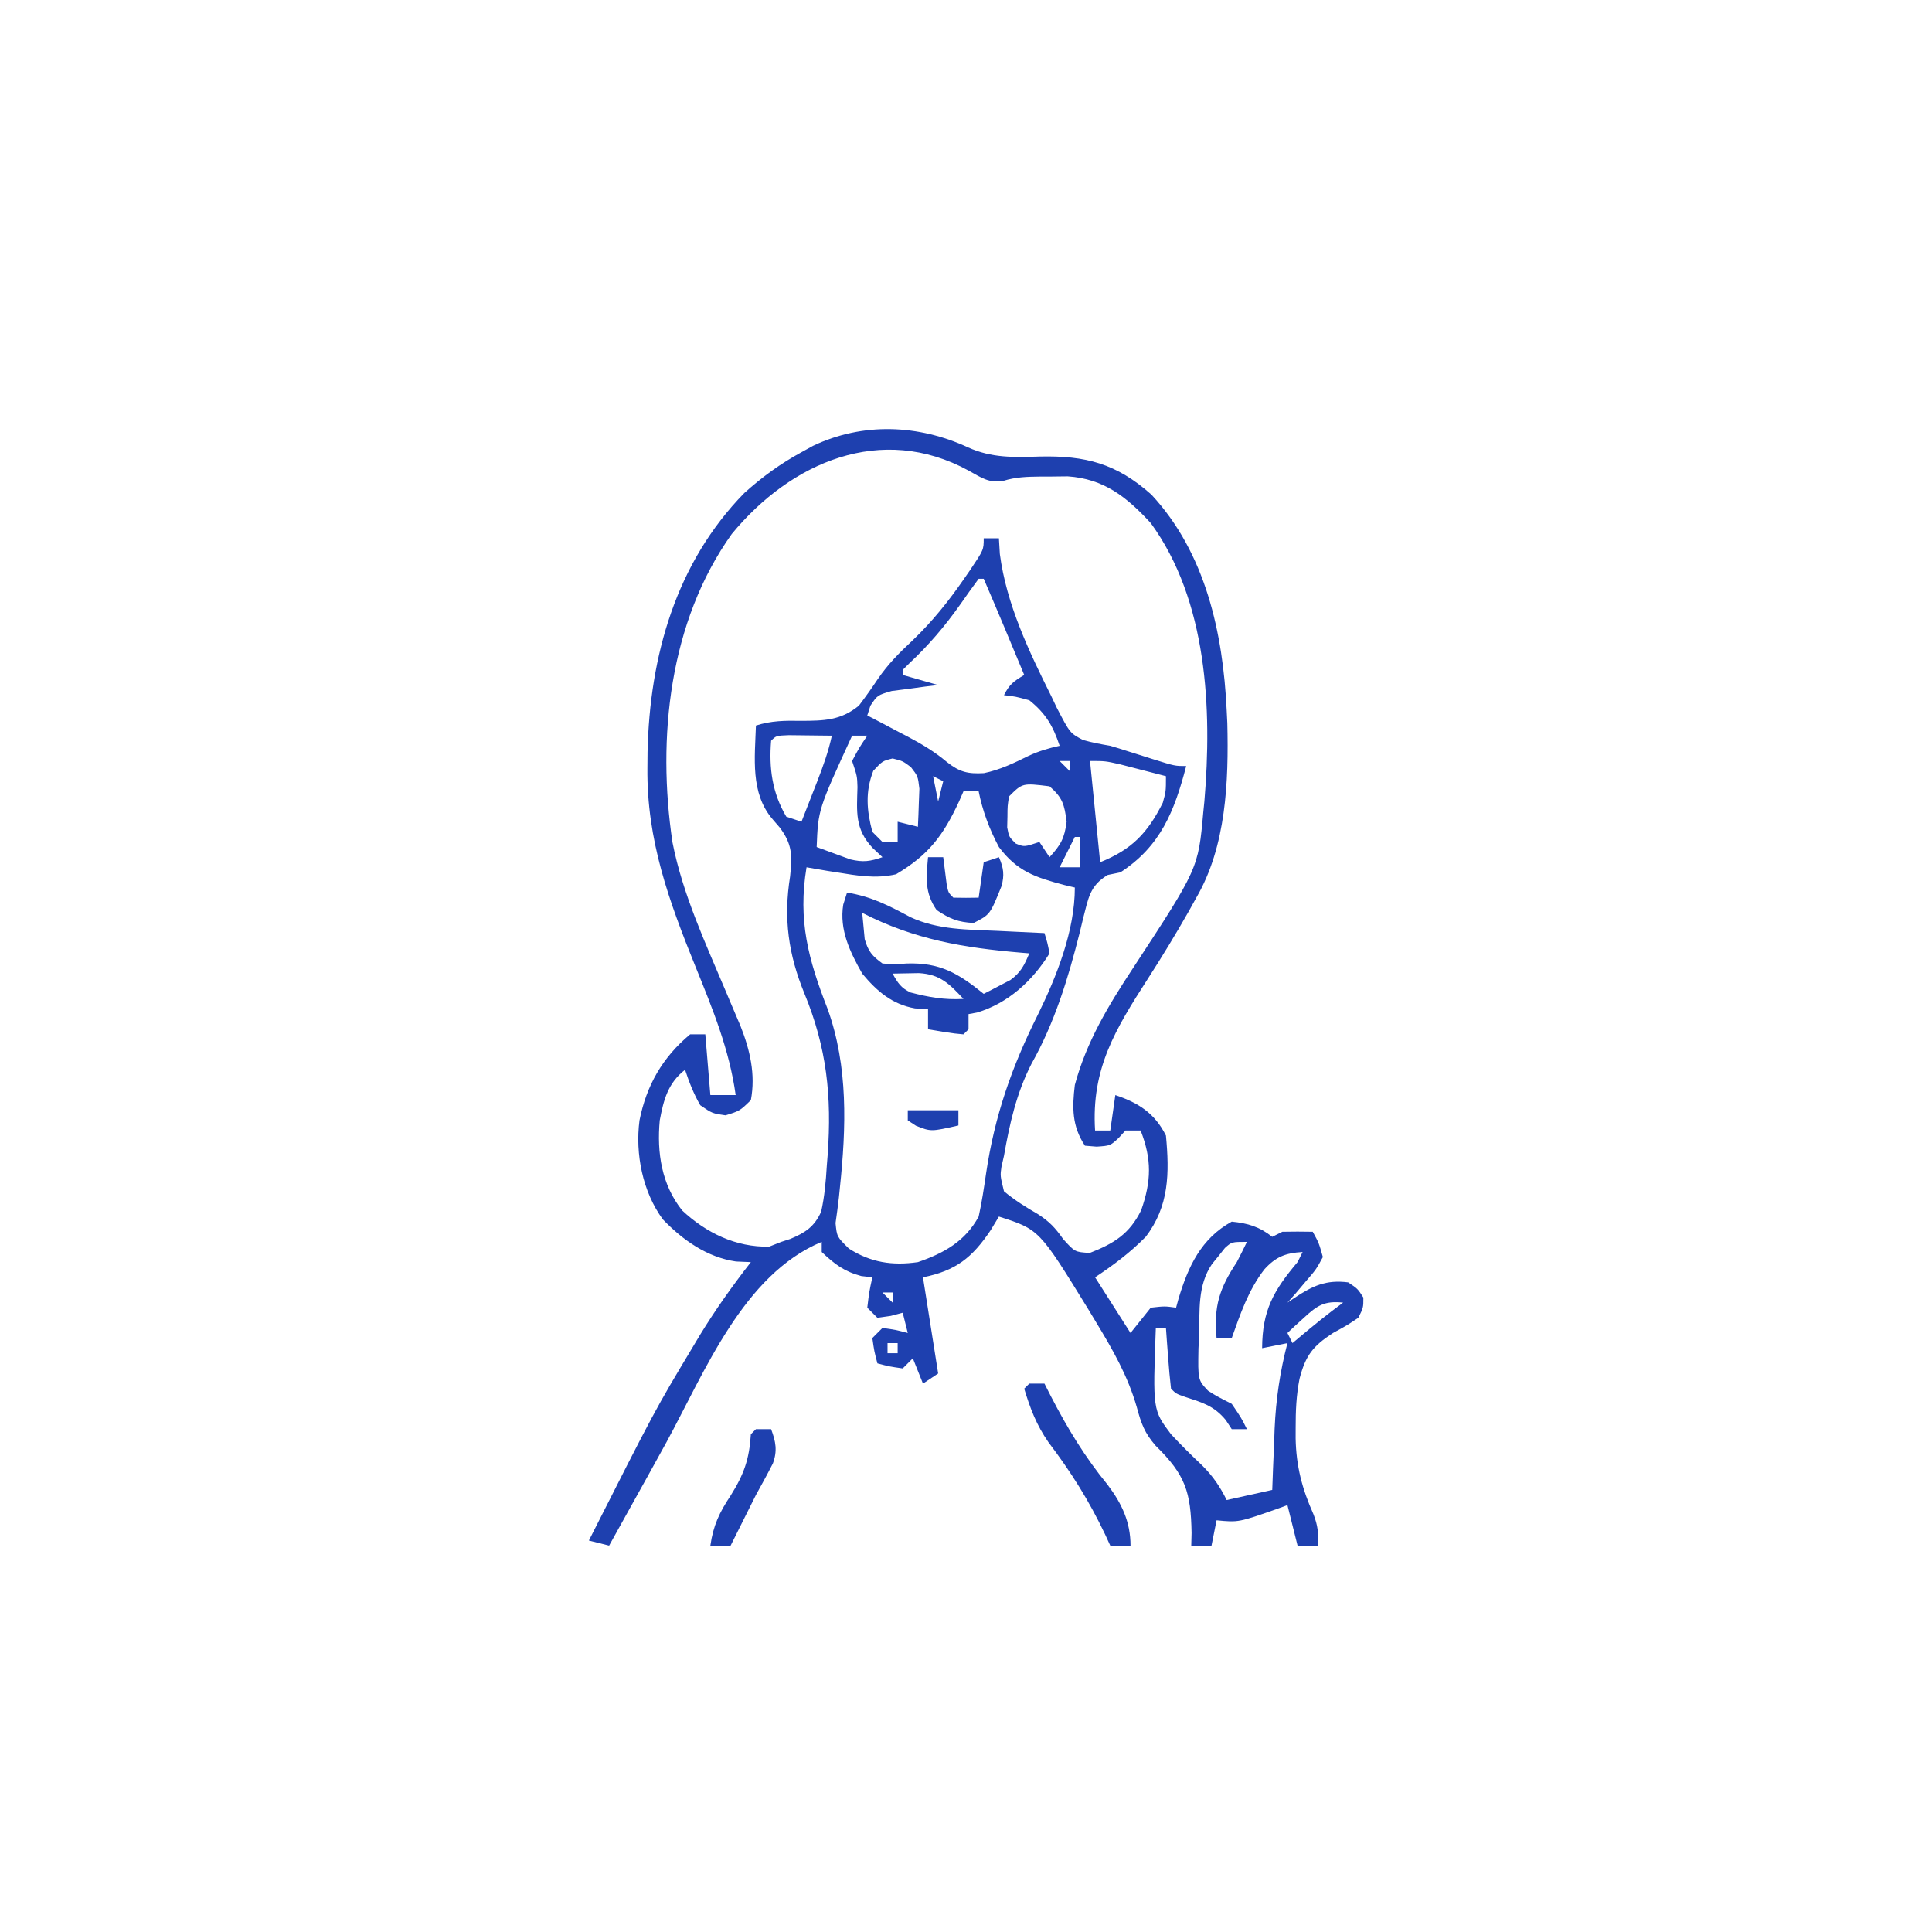
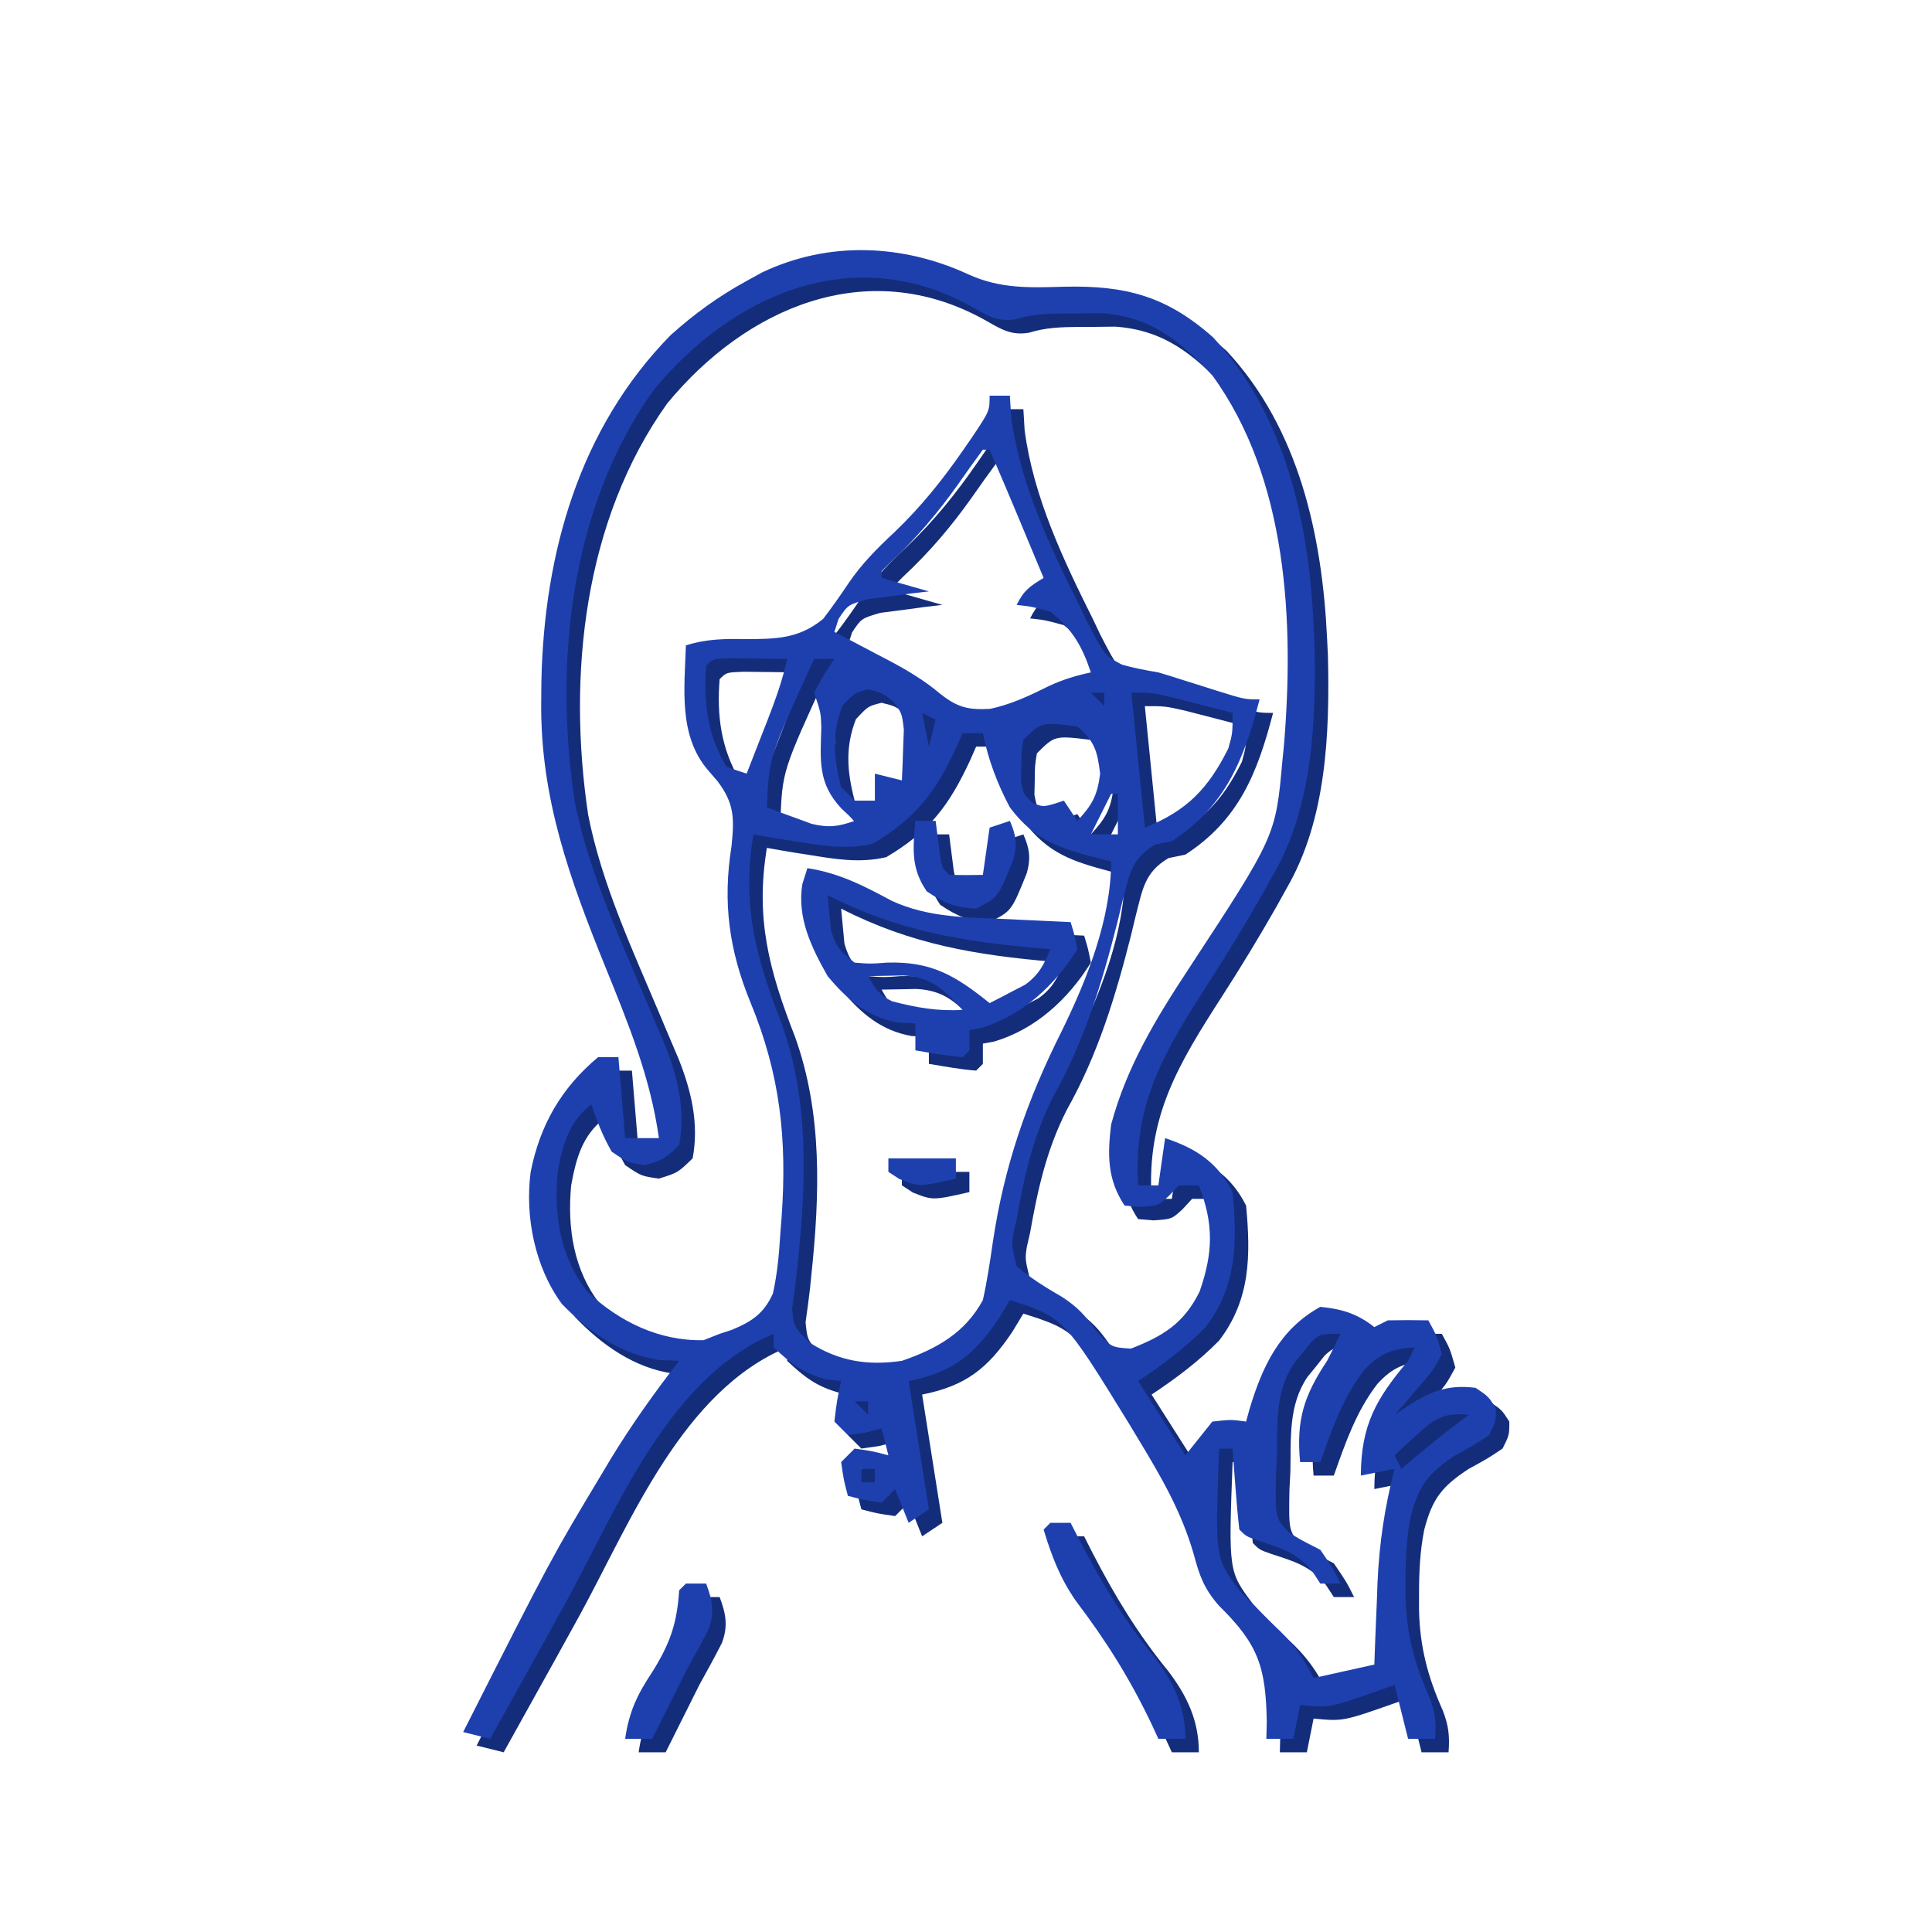
<svg xmlns="http://www.w3.org/2000/svg" version="1.1" width="229" height="229" viewBox="0 0 229 229">
-   <g transform="translate(45.8,45.8) scale(0.6)">
+   <g transform="translate(22.9,22.9) scale(0.8)">
+     <g transform="translate(2,2)">
+       <path d="M0 0 C4.696 2.131 9.086 1.964 14.131 1.813 C23.235 1.598 29.332 3.194 36.234 9.332 C46.952 20.862 50.39 36.67 51.109 51.957 C51.151 52.792 51.192 53.628 51.234 54.488 C51.512 66.022 51.017 78.808 45.109 88.957 C44.626 89.828 44.143 90.7 43.645 91.598 C41.066 96.136 38.366 100.577 35.539 104.965 C29.126 114.937 24.329 122.737 25.109 134.957 C26.099 134.957 27.089 134.957 28.109 134.957 C28.439 132.647 28.769 130.337 29.109 127.957 C33.691 129.484 36.905 131.549 39.109 135.957 C39.803 143.347 39.757 149.904 35.109 155.957 C32.047 159.075 28.739 161.537 25.109 163.957 C27.419 167.587 29.729 171.217 32.109 174.957 C33.429 173.307 34.749 171.657 36.109 169.957 C38.859 169.645 38.859 169.645 41.109 169.957 C41.189 169.667 41.189 169.667 41.59 168.199 C43.492 161.83 46.053 156.285 52.109 152.957 C55.306 153.277 57.582 153.962 60.109 155.957 C60.769 155.627 61.429 155.297 62.109 154.957 C64.109 154.917 66.11 154.914 68.109 154.957 C69.32 157.156 69.32 157.156 70.109 159.957 C68.773 162.414 68.773 162.414 66.734 164.77 C66.067 165.56 65.399 166.35 64.711 167.164 C64.182 167.756 63.654 168.347 63.109 168.957 C63.566 168.65 64.022 168.343 64.492 168.027 C68.081 165.652 70.716 164.394 75.109 164.957 C76.984 166.207 76.984 166.207 78.109 167.957 C78.109 169.957 78.109 169.957 77.109 171.957 C74.859 173.457 74.859 173.457 72.109 174.957 C68.127 177.55 66.693 179.397 65.5 183.995 C64.855 187.238 64.728 190.407 64.734 193.707 C64.734 194.054 64.734 194.054 64.73 195.812 C64.841 201.25 66.002 205.731 68.234 210.723 C69.124 212.993 69.286 214.546 69.109 216.957 C67.789 216.957 66.469 216.957 65.109 216.957 C64.449 214.317 63.789 211.677 63.109 208.957 C62.518 209.174 61.926 209.39 61.316 209.613 C53.468 212.379 53.468 212.379 49.109 211.957 C48.779 213.607 48.449 215.257 48.109 216.957 C46.789 216.957 45.469 216.957 44.109 216.957 C44.13 216.123 44.151 215.289 44.172 214.43 C44.025 206.404 42.98 202.994 37.074 197.223 C34.872 194.684 34.228 192.868 33.359 189.645 C31.579 183.414 28.582 178.237 25.234 172.707 C24.728 171.867 24.222 171.028 23.7 170.163 C14.066 154.503 14.066 154.503 6.109 151.957 C5.573 152.844 5.037 153.731 4.484 154.645 C0.835 160.086 -2.409 162.661 -8.891 163.957 C-7.901 170.227 -6.911 176.497 -5.891 182.957 C-6.881 183.617 -7.871 184.277 -8.891 184.957 C-9.221 184.132 -9.221 184.132 -10.891 179.957 C-11.551 180.617 -12.211 181.277 -12.891 181.957 C-15.516 181.582 -15.516 181.582 -17.891 180.957 C-18.516 178.582 -18.516 178.582 -18.891 175.957 C-18.231 175.297 -17.571 174.637 -16.891 173.957 C-14.266 174.332 -14.266 174.332 -11.891 174.957 C-12.221 173.637 -12.551 172.317 -12.891 170.957 C-13.674 171.163 -14.458 171.37 -15.266 171.582 C-16.132 171.706 -16.998 171.83 -17.891 171.957 C-18.221 171.627 -18.221 171.627 -19.891 169.957 C-19.516 166.832 -19.516 166.832 -18.891 163.957 C-19.613 163.875 -20.334 163.792 -21.078 163.707 C-24.48 162.8 -26.345 161.357 -28.891 158.957 C-28.891 158.297 -28.891 157.637 -28.891 156.957 C-44.395 163.386 -52.021 182.706 -59.581 196.563 C-61.871 200.748 -64.195 204.914 -66.516 209.082 C-67.362 210.605 -68.208 212.129 -69.055 213.652 C-69.361 214.203 -69.361 214.203 -70.891 216.957 C-72.211 216.627 -73.531 216.297 -74.891 215.957 C-61.793 190.1 -61.793 190.1 -54.391 177.77 C-53.924 176.989 -53.457 176.208 -52.976 175.403 C-49.898 170.358 -46.516 165.622 -42.891 160.957 C-43.86 160.916 -44.829 160.875 -45.828 160.832 C-51.519 160.011 -56.351 156.603 -60.281 152.508 C-64.271 147.074 -65.76 139.578 -64.891 132.957 C-63.511 126.033 -60.356 120.515 -54.891 115.957 C-53.901 115.957 -52.911 115.957 -51.891 115.957 C-51.726 117.937 -51.726 117.937 -50.891 127.957 C-49.241 127.957 -47.591 127.957 -45.891 127.957 C-47.141 118.952 -50.441 110.943 -53.828 102.582 C-59.084 89.591 -63.479 77.572 -63.328 63.332 C-63.319 62.294 -63.31 61.255 -63.301 60.186 C-62.882 41.269 -57.702 22.812 -44.172 9.004 C-40.637 5.832 -37.06 3.23 -32.891 0.957 C-32.144 0.545 -31.398 0.132 -30.629 -0.293 C-20.77 -4.986 -9.781 -4.523 0 0 Z M-46.668 17.117 C-59.034 34.455 -61.455 57.405 -58.375 78.039 C-56.353 88.361 -51.752 98.164 -47.688 107.819 C-47.447 108.392 -47.206 108.965 -46.958 109.556 C-46.292 111.132 -45.622 112.705 -44.95 114.278 C-43.069 119.033 -41.93 123.851 -42.891 128.957 C-45.078 131.082 -45.078 131.082 -47.891 131.957 C-50.516 131.582 -50.516 131.582 -52.891 129.957 C-54.183 127.713 -55.083 125.413 -55.891 122.957 C-59.269 125.567 -60.137 128.919 -60.891 132.957 C-61.478 139.303 -60.536 145.652 -56.449 150.758 C-51.723 155.177 -45.819 158.051 -39.266 157.895 C-38.482 157.585 -37.698 157.276 -36.891 156.957 C-36.302 156.765 -35.712 156.573 -35.105 156.375 C-32.131 155.135 -30.348 153.971 -29 150.984 C-28.333 147.978 -28.073 145.022 -27.891 141.957 C-27.832 141.217 -27.774 140.477 -27.714 139.715 C-26.89 128.187 -27.888 118.617 -32.312 107.881 C-35.483 100.165 -36.466 93.055 -35.141 84.77 C-34.713 80.651 -34.674 78.422 -37.203 75.082 C-37.667 74.543 -38.131 74.004 -38.609 73.449 C-43.029 68.302 -42.094 61.299 -41.891 54.957 C-38.85 53.986 -36.139 53.967 -32.968 54.024 C-28.479 54.013 -25.096 53.954 -21.547 51.02 C-20.243 49.309 -18.999 47.553 -17.809 45.762 C-15.782 42.798 -13.573 40.592 -10.953 38.145 C-7.05 34.407 -3.836 30.402 -0.766 25.957 C-0.375 25.393 0.015 24.828 0.418 24.247 C3.109 20.233 3.109 20.233 3.109 17.957 C4.099 17.957 5.089 17.957 6.109 17.957 C6.171 18.988 6.233 20.02 6.297 21.082 C7.601 31.011 12.054 40.332 16.484 49.207 C16.835 49.946 17.186 50.685 17.547 51.447 C20.149 56.45 20.149 56.45 22.719 57.806 C24.51 58.319 26.273 58.648 28.109 58.957 C29.267 59.295 30.42 59.652 31.566 60.027 C32.121 60.201 32.676 60.375 33.248 60.555 C34.384 60.913 35.519 61.272 36.654 61.633 C40.891 62.957 40.891 62.957 43.109 62.957 C40.795 71.829 38.079 78.781 30.109 83.957 C29.284 84.127 28.459 84.297 27.609 84.473 C23.997 86.617 23.774 89.165 22.732 93.109 C22.619 93.579 22.619 93.579 22.047 95.957 C19.76 104.991 17.137 113.604 12.547 121.77 C9.559 127.617 8.244 133.535 7.109 139.957 C6.946 140.674 6.782 141.39 6.613 142.129 C6.359 143.895 6.359 143.895 7.109 146.957 C9.224 148.726 11.41 150.085 13.797 151.465 C16.084 152.941 17.253 154.191 18.797 156.395 C21.109 158.957 21.109 158.957 24.047 159.145 C28.818 157.294 31.92 155.385 34.223 150.684 C36.24 144.907 36.323 140.659 34.109 134.957 C33.119 134.957 32.129 134.957 31.109 134.957 C30.656 135.452 30.202 135.947 29.734 136.457 C28.109 137.957 28.109 137.957 25.422 138.145 C24.659 138.083 23.896 138.021 23.109 137.957 C20.526 134.082 20.57 130.428 21.109 125.957 C23.407 117.411 27.73 110.269 32.547 102.957 C45.492 83.201 45.492 83.201 46.484 72.082 C46.555 71.376 46.626 70.669 46.7 69.942 C48.247 51.677 47.291 30.309 36.109 14.957 C31.363 9.809 26.875 6.212 19.699 5.727 C18.482 5.731 17.264 5.745 16.047 5.77 C15.435 5.77 14.824 5.771 14.193 5.771 C11.665 5.796 9.413 5.863 6.988 6.617 C4.15 7.13 2.589 5.95 0.109 4.582 C-17.086 -4.802 -34.949 2.874 -46.668 17.117 Z M2.109 25.957 C0.87 27.628 -0.328 29.312 -1.516 31.02 C-4.561 35.325 -7.771 39.105 -11.641 42.715 C-12.053 43.125 -12.466 43.535 -12.891 43.957 C-12.891 44.287 -12.891 44.617 -12.891 44.957 C-10.581 45.617 -8.271 46.277 -5.891 46.957 C-6.312 47.006 -6.312 47.006 -8.445 47.254 C-9.541 47.403 -10.637 47.553 -11.766 47.707 C-12.856 47.846 -13.947 47.985 -15.07 48.129 C-17.891 48.957 -17.891 48.957 -19.273 51.035 C-19.477 51.669 -19.681 52.304 -19.891 52.957 C-19.01 53.416 -18.13 53.875 -17.223 54.348 C-16.049 54.967 -14.876 55.587 -13.703 56.207 C-13.125 56.507 -12.547 56.808 -11.951 57.117 C-9.143 58.609 -6.602 60.105 -4.168 62.16 C-1.651 64.146 -0.053 64.534 3.145 64.359 C6.318 63.709 9.105 62.362 11.996 60.93 C14.029 59.994 15.927 59.425 18.109 58.957 C16.801 55.031 15.361 52.558 12.109 49.957 C9.359 49.207 9.359 49.207 7.109 48.957 C8.206 46.764 9.066 46.201 11.109 44.957 C8.473 38.611 5.834 32.266 3.109 25.957 C2.779 25.957 2.449 25.957 2.109 25.957 Z M-38.891 57.957 C-39.33 63.334 -38.689 68.235 -35.891 72.957 C-34.901 73.287 -33.911 73.617 -32.891 73.957 C-32.075 71.875 -31.263 69.791 -30.453 67.707 C-30.223 67.121 -29.993 66.534 -29.756 65.93 C-28.608 62.968 -27.56 60.065 -26.891 56.957 C-28.703 56.93 -30.516 56.911 -32.328 56.895 C-32.833 56.889 -32.833 56.889 -35.387 56.859 C-37.891 56.957 -37.891 56.957 -38.891 57.957 Z M-22.891 56.957 C-29.594 71.554 -29.594 71.554 -29.891 78.957 C-28.479 79.491 -27.061 80.009 -25.641 80.52 C-24.852 80.81 -24.063 81.1 -23.25 81.398 C-20.7 82.002 -19.337 81.804 -16.891 80.957 C-17.21 80.658 -17.21 80.658 -18.828 79.145 C-22.386 75.371 -21.958 71.98 -21.828 67.113 C-21.891 64.957 -21.891 64.957 -22.891 61.957 C-21.453 59.27 -21.453 59.27 -19.891 56.957 C-20.881 56.957 -21.871 56.957 -22.891 56.957 Z M-18.703 63.895 C-20.315 68.051 -20.012 71.665 -18.891 75.957 C-18.231 76.617 -17.571 77.277 -16.891 77.957 C-15.901 77.957 -14.911 77.957 -13.891 77.957 C-13.891 76.637 -13.891 75.317 -13.891 73.957 C-12.571 74.287 -11.251 74.617 -9.891 74.957 C-9.809 73.354 -9.751 71.749 -9.703 70.145 C-9.668 69.251 -9.634 68.358 -9.598 67.438 C-9.891 64.957 -9.891 64.957 -11.277 63.164 C-12.891 61.957 -12.891 61.957 -14.891 61.457 C-16.891 61.957 -16.891 61.957 -18.703 63.895 Z M18.109 61.957 C18.769 62.617 19.429 63.277 20.109 63.957 C20.109 63.297 20.109 62.637 20.109 61.957 C19.449 61.957 18.789 61.957 18.109 61.957 Z M24.109 61.957 C24.769 68.557 25.429 75.157 26.109 81.957 C32.351 79.46 35.494 76.187 38.484 70.207 C39.109 67.957 39.109 67.957 39.109 64.957 C37.173 64.453 35.235 63.954 33.297 63.457 C32.218 63.179 31.139 62.9 30.027 62.613 C27.109 61.957 27.109 61.957 24.109 61.957 Z M-6.891 64.957 C-6.561 66.607 -6.231 68.257 -5.891 69.957 C-5.561 68.637 -5.231 67.317 -4.891 65.957 C-5.551 65.627 -6.211 65.297 -6.891 64.957 Z M8.109 68.957 C7.809 70.832 7.809 70.832 7.797 72.957 C7.78 73.658 7.763 74.36 7.746 75.082 C8.109 76.957 8.109 76.957 9.441 78.27 C11.109 78.957 11.109 78.957 14.109 77.957 C14.439 78.452 14.439 78.452 16.109 80.957 C18.313 78.569 19.076 77.225 19.484 73.957 C19.062 70.582 18.682 69.187 16.109 66.957 C10.764 66.302 10.764 66.302 8.109 68.957 Z M-0.891 67.957 C-1.182 68.621 -1.473 69.285 -1.773 69.969 C-4.935 76.78 -7.818 80.535 -14.203 84.332 C-18.22 85.266 -21.857 84.608 -25.891 83.957 C-26.522 83.859 -27.154 83.761 -27.805 83.66 C-29.169 83.44 -30.53 83.201 -31.891 82.957 C-33.63 93.447 -31.546 101.154 -27.73 110.93 C-23.634 122.309 -24.052 134.354 -25.305 146.277 C-25.37 146.917 -25.434 147.558 -25.501 148.217 C-25.689 149.896 -25.923 151.57 -26.16 153.242 C-25.891 155.957 -25.891 155.957 -23.52 158.281 C-19.219 161.023 -14.968 161.696 -9.891 160.957 C-4.748 159.188 -0.53 156.829 2.109 151.957 C2.737 149.131 3.158 146.306 3.574 143.441 C5.256 132.075 8.664 122.322 13.811 112.062 C17.514 104.519 21.109 95.509 21.109 86.957 C20.446 86.798 19.782 86.64 19.098 86.477 C13.325 84.951 9.73 83.784 6.109 78.957 C4.246 75.457 2.888 71.853 2.109 67.957 C1.119 67.957 0.129 67.957 -0.891 67.957 Z M21.109 76.957 C20.119 78.937 19.129 80.917 18.109 82.957 C19.429 82.957 20.749 82.957 22.109 82.957 C22.109 80.977 22.109 78.997 22.109 76.957 C21.779 76.957 21.449 76.957 21.109 76.957 Z M50.758 158.164 C50.338 158.694 49.917 159.224 49.484 159.77 C49.272 160.031 49.272 160.031 48.195 161.352 C45.336 165.578 45.778 170.496 45.672 175.395 C45.626 176.254 45.58 177.113 45.533 177.998 C45.422 184.222 45.422 184.222 47.41 186.349 C49.02 187.383 49.02 187.383 52.109 188.957 C53.984 191.707 53.984 191.707 55.109 193.957 C54.119 193.957 53.129 193.957 52.109 193.957 C51.718 193.359 51.326 192.761 50.922 192.145 C48.575 189.312 46.283 188.695 42.852 187.57 C41.109 186.957 41.109 186.957 40.109 185.957 C39.875 183.941 39.696 181.919 39.547 179.895 C39.463 178.79 39.379 177.685 39.293 176.547 C39.263 176.12 39.263 176.12 39.109 173.957 C38.449 173.957 37.789 173.957 37.109 173.957 C36.502 190.164 36.502 190.164 40.109 194.957 C42.085 197.081 44.126 199.098 46.234 201.09 C48.4 203.247 49.752 205.242 51.109 207.957 C54.079 207.297 57.049 206.637 60.109 205.957 C60.158 204.618 60.207 203.278 60.258 201.898 C60.333 200.105 60.408 198.312 60.484 196.52 C60.515 195.641 60.546 194.763 60.578 193.857 C60.836 188.031 61.641 182.602 63.109 176.957 C61.459 177.287 59.809 177.617 58.109 177.957 C58.144 170.474 60.363 166.58 65.109 160.957 C65.439 160.297 65.769 159.637 66.109 158.957 C62.706 159.152 60.798 159.913 58.547 162.395 C55.421 166.441 53.8 171.177 52.109 175.957 C51.119 175.957 50.129 175.957 49.109 175.957 C48.525 169.702 49.676 166.133 53.109 160.957 C53.79 159.631 54.464 158.301 55.109 156.957 C52.109 156.957 52.109 156.957 50.758 158.164 Z M-16.891 166.957 C-16.231 167.617 -15.571 168.277 -14.891 168.957 C-14.891 168.297 -14.891 167.637 -14.891 166.957 C-15.551 166.957 -16.211 166.957 -16.891 166.957 Z M66.359 171.957 C65.746 172.514 65.132 173.071 64.5 173.645 C64.041 174.078 63.582 174.511 63.109 174.957 C63.439 175.617 63.769 176.277 64.109 176.957 C64.496 176.631 64.883 176.305 65.281 175.969 C68.167 173.547 71.066 171.181 74.109 168.957 C70.438 168.567 69.03 169.492 66.359 171.957 Z M-15.891 176.957 C-15.891 177.617 -15.891 178.277 -15.891 178.957 C-15.231 178.957 -14.571 178.957 -13.891 178.957 C-13.891 178.297 -13.891 177.637 -13.891 176.957 C-14.551 176.957 -15.211 176.957 -15.891 176.957 Z " fill="#142d7a" transform="translate(114.8906,12.04297)" />
+       <path d="M0 0 C0.99 0 1.98 0 3 0 C3.228 1.79 3.456 3.581 3.684 5.371 C4 7 4 7 5 8 C6.666 8.041 8.334 8.043 10 8 C10.33 5.69 10.66 3.38 11 1 C11.99 0.67 12.98 0.34 14 0 C14.922 2.095 15.129 3.543 14.504 5.754 C12.247 11.356 12.247 11.356 9 13 C5.911 12.842 4.252 12.17 1.688 10.438 C-0.697 6.993 -0.355 4.066 0 0 Z " fill="#142d7a" transform="translate(107,93)" />
+       <path d="M0 0 C4.742 0.745 8.31 2.592 12.5 4.844 C18.008 7.391 23.843 7.291 29.812 7.562 C30.254 7.584 30.254 7.584 32.49 7.693 C34.66 7.799 36.83 7.901 39 8 C39.579 9.873 39.579 9.873 40 12 C36.661 17.403 31.82 21.864 25.688 23.688 C25.131 23.791 24.574 23.894 24 24 C24 24.99 24 25.98 24 27 C23.67 27.33 23.34 27.66 23 28 C20.639 27.824 18.339 27.383 16 27 C16 25.68 16 24.36 16 23 C15.577 22.979 15.577 22.979 13.438 22.875 C8.898 22.07 5.898 19.479 3 16 C0.589 11.75 -1.551 7.347 -0.75 2.375 C-0.502 1.591 -0.255 0.807 0 0 Z M3 4 C3.103 5.093 3.206 6.186 3.312 7.312 C3.371 7.927 3.429 8.542 3.488 9.176 C4.165 11.587 4.972 12.535 7 14 C9.27 14.188 9.27 14.188 11.812 14 C18.356 13.8 21.916 15.894 27 20 C28.132 19.431 29.256 18.844 30.375 18.25 C31.001 17.925 31.628 17.6 32.273 17.266 C34.334 15.755 35.03 14.333 36 12 C35.512 11.96 35.025 11.921 34.522 11.88 C23.017 10.899 13.378 9.307 3 4 Z M9 16 C10.011 17.817 10.643 18.832 12.551 19.73 C16.121 20.657 19.275 21.226 23 21 C20.24 18.05 18.404 16.129 14.176 15.902 C13.561 15.914 12.946 15.926 12.312 15.938 C11.219 15.958 10.126 15.979 9 16 Z " fill="#142d7a" transform="translate(91,100)" />
+       <path d="M0 0 C3.3 0 6.6 0 10 0 C10 0.99 10 1.98 10 3 C4.585 4.231 4.585 4.231 1.625 3.062 C1.089 2.712 0.552 2.361 0 2 C0 1.34 0 0.68 0 0 Z " fill="#142d7a" transform="translate(103,143)" />
+       <path d="M0 0 C0.99 0 1.98 0 3 0 C3.212 0.417 3.212 0.417 4.285 2.527 C7.559 8.848 10.963 14.468 15.488 20 C18.271 23.681 20 27.319 20 32 C18.68 32 17.36 32 16 32 C15.83 31.631 15.83 31.631 14.969 29.762 C11.777 23.082 8.254 17.466 3.77 11.559 C1.417 8.157 0.19 4.943 -1 1 C-0.67 0.67 -0.34 0.34 0 0 Z " fill="#142d7a" transform="translate(127,197)" />
+       <path d="M0 0 C0.99 0 1.98 0 3 0 C3.921 2.457 4.273 4.259 3.352 6.762 C2.282 8.87 1.146 10.932 0 13 C-0.924 14.83 -1.841 16.663 -2.75 18.5 C-3.5 20 -4.25 21.5 -5 23 C-6.32 23 -7.64 23 -9 23 C-8.434 19.021 -7.215 16.457 -5 13.125 C-2.351 8.896 -1.315 5.936 -1 1 C-0.67 0.67 -0.34 0.34 0 0 Z " fill="#142d7a" transform="translate(73,206)" />
+     </g>
    <path d="M0 0 C4.696 2.131 9.086 1.964 14.131 1.813 C23.235 1.598 29.332 3.194 36.234 9.332 C46.952 20.862 50.39 36.67 51.109 51.957 C51.151 52.792 51.192 53.628 51.234 54.488 C51.512 66.022 51.017 78.808 45.109 88.957 C44.626 89.828 44.143 90.7 43.645 91.598 C41.066 96.136 38.366 100.577 35.539 104.965 C29.126 114.937 24.329 122.737 25.109 134.957 C26.099 134.957 27.089 134.957 28.109 134.957 C28.439 132.647 28.769 130.337 29.109 127.957 C33.691 129.484 36.905 131.549 39.109 135.957 C39.803 143.347 39.757 149.904 35.109 155.957 C32.047 159.075 28.739 161.537 25.109 163.957 C27.419 167.587 29.729 171.217 32.109 174.957 C33.429 173.307 34.749 171.657 36.109 169.957 C38.859 169.645 38.859 169.645 41.109 169.957 C41.189 169.667 41.189 169.667 41.59 168.199 C43.492 161.83 46.053 156.285 52.109 152.957 C55.306 153.277 57.582 153.962 60.109 155.957 C60.769 155.627 61.429 155.297 62.109 154.957 C64.109 154.917 66.11 154.914 68.109 154.957 C69.32 157.156 69.32 157.156 70.109 159.957 C68.773 162.414 68.773 162.414 66.734 164.77 C66.067 165.56 65.399 166.35 64.711 167.164 C64.182 167.756 63.654 168.347 63.109 168.957 C63.566 168.65 64.022 168.343 64.492 168.027 C68.081 165.652 70.716 164.394 75.109 164.957 C76.984 166.207 76.984 166.207 78.109 167.957 C78.109 169.957 78.109 169.957 77.109 171.957 C74.859 173.457 74.859 173.457 72.109 174.957 C68.127 177.55 66.693 179.397 65.5 183.995 C64.855 187.238 64.728 190.407 64.734 193.707 C64.734 194.054 64.734 194.054 64.73 195.812 C64.841 201.25 66.002 205.731 68.234 210.723 C69.124 212.993 69.286 214.546 69.109 216.957 C67.789 216.957 66.469 216.957 65.109 216.957 C64.449 214.317 63.789 211.677 63.109 208.957 C62.518 209.174 61.926 209.39 61.316 209.613 C53.468 212.379 53.468 212.379 49.109 211.957 C48.779 213.607 48.449 215.257 48.109 216.957 C46.789 216.957 45.469 216.957 44.109 216.957 C44.13 216.123 44.151 215.289 44.172 214.43 C44.025 206.404 42.98 202.994 37.074 197.223 C34.872 194.684 34.228 192.868 33.359 189.645 C31.579 183.414 28.582 178.237 25.234 172.707 C24.728 171.867 24.222 171.028 23.7 170.163 C14.066 154.503 14.066 154.503 6.109 151.957 C5.573 152.844 5.037 153.731 4.484 154.645 C0.835 160.086 -2.409 162.661 -8.891 163.957 C-7.901 170.227 -6.911 176.497 -5.891 182.957 C-6.881 183.617 -7.871 184.277 -8.891 184.957 C-9.221 184.132 -9.221 184.132 -10.891 179.957 C-11.551 180.617 -12.211 181.277 -12.891 181.957 C-15.516 181.582 -15.516 181.582 -17.891 180.957 C-18.516 178.582 -18.516 178.582 -18.891 175.957 C-18.231 175.297 -17.571 174.637 -16.891 173.957 C-14.266 174.332 -14.266 174.332 -11.891 174.957 C-12.221 173.637 -12.551 172.317 -12.891 170.957 C-13.674 171.163 -14.458 171.37 -15.266 171.582 C-16.132 171.706 -16.998 171.83 -17.891 171.957 C-18.221 171.627 -18.221 171.627 -19.891 169.957 C-19.516 166.832 -19.516 166.832 -18.891 163.957 C-19.613 163.875 -20.334 163.792 -21.078 163.707 C-24.48 162.8 -26.345 161.357 -28.891 158.957 C-28.891 158.297 -28.891 157.637 -28.891 156.957 C-44.395 163.386 -52.021 182.706 -59.581 196.563 C-61.871 200.748 -64.195 204.914 -66.516 209.082 C-67.362 210.605 -68.208 212.129 -69.055 213.652 C-69.361 214.203 -69.361 214.203 -70.891 216.957 C-72.211 216.627 -73.531 216.297 -74.891 215.957 C-61.793 190.1 -61.793 190.1 -54.391 177.77 C-53.924 176.989 -53.457 176.208 -52.976 175.403 C-49.898 170.358 -46.516 165.622 -42.891 160.957 C-43.86 160.916 -44.829 160.875 -45.828 160.832 C-51.519 160.011 -56.351 156.603 -60.281 152.508 C-64.271 147.074 -65.76 139.578 -64.891 132.957 C-63.511 126.033 -60.356 120.515 -54.891 115.957 C-53.901 115.957 -52.911 115.957 -51.891 115.957 C-51.726 117.937 -51.726 117.937 -50.891 127.957 C-49.241 127.957 -47.591 127.957 -45.891 127.957 C-47.141 118.952 -50.441 110.943 -53.828 102.582 C-59.084 89.591 -63.479 77.572 -63.328 63.332 C-63.319 62.294 -63.31 61.255 -63.301 60.186 C-62.882 41.269 -57.702 22.812 -44.172 9.004 C-40.637 5.832 -37.06 3.23 -32.891 0.957 C-32.144 0.545 -31.398 0.132 -30.629 -0.293 C-20.77 -4.986 -9.781 -4.523 0 0 Z M-46.668 17.117 C-59.034 34.455 -61.455 57.405 -58.375 78.039 C-56.353 88.361 -51.752 98.164 -47.688 107.819 C-47.447 108.392 -47.206 108.965 -46.958 109.556 C-46.292 111.132 -45.622 112.705 -44.95 114.278 C-43.069 119.033 -41.93 123.851 -42.891 128.957 C-45.078 131.082 -45.078 131.082 -47.891 131.957 C-50.516 131.582 -50.516 131.582 -52.891 129.957 C-54.183 127.713 -55.083 125.413 -55.891 122.957 C-59.269 125.567 -60.137 128.919 -60.891 132.957 C-61.478 139.303 -60.536 145.652 -56.449 150.758 C-51.723 155.177 -45.819 158.051 -39.266 157.895 C-38.482 157.585 -37.698 157.276 -36.891 156.957 C-36.302 156.765 -35.712 156.573 -35.105 156.375 C-32.131 155.135 -30.348 153.971 -29 150.984 C-28.333 147.978 -28.073 145.022 -27.891 141.957 C-27.832 141.217 -27.774 140.477 -27.714 139.715 C-26.89 128.187 -27.888 118.617 -32.312 107.881 C-35.483 100.165 -36.466 93.055 -35.141 84.77 C-34.713 80.651 -34.674 78.422 -37.203 75.082 C-37.667 74.543 -38.131 74.004 -38.609 73.449 C-43.029 68.302 -42.094 61.299 -41.891 54.957 C-38.85 53.986 -36.139 53.967 -32.968 54.024 C-28.479 54.013 -25.096 53.954 -21.547 51.02 C-20.243 49.309 -18.999 47.553 -17.809 45.762 C-15.782 42.798 -13.573 40.592 -10.953 38.145 C-7.05 34.407 -3.836 30.402 -0.766 25.957 C-0.375 25.393 0.015 24.828 0.418 24.247 C3.109 20.233 3.109 20.233 3.109 17.957 C4.099 17.957 5.089 17.957 6.109 17.957 C6.171 18.988 6.233 20.02 6.297 21.082 C7.601 31.011 12.054 40.332 16.484 49.207 C16.835 49.946 17.186 50.685 17.547 51.447 C20.149 56.45 20.149 56.45 22.719 57.806 C24.51 58.319 26.273 58.648 28.109 58.957 C29.267 59.295 30.42 59.652 31.566 60.027 C32.121 60.201 32.676 60.375 33.248 60.555 C34.384 60.913 35.519 61.272 36.654 61.633 C40.891 62.957 40.891 62.957 43.109 62.957 C40.795 71.829 38.079 78.781 30.109 83.957 C29.284 84.127 28.459 84.297 27.609 84.473 C23.997 86.617 23.774 89.165 22.732 93.109 C22.619 93.579 22.619 93.579 22.047 95.957 C19.76 104.991 17.137 113.604 12.547 121.77 C9.559 127.617 8.244 133.535 7.109 139.957 C6.946 140.674 6.782 141.39 6.613 142.129 C6.359 143.895 6.359 143.895 7.109 146.957 C9.224 148.726 11.41 150.085 13.797 151.465 C16.084 152.941 17.253 154.191 18.797 156.395 C21.109 158.957 21.109 158.957 24.047 159.145 C28.818 157.294 31.92 155.385 34.223 150.684 C36.24 144.907 36.323 140.659 34.109 134.957 C33.119 134.957 32.129 134.957 31.109 134.957 C30.656 135.452 30.202 135.947 29.734 136.457 C28.109 137.957 28.109 137.957 25.422 138.145 C24.659 138.083 23.896 138.021 23.109 137.957 C20.526 134.082 20.57 130.428 21.109 125.957 C23.407 117.411 27.73 110.269 32.547 102.957 C45.492 83.201 45.492 83.201 46.484 72.082 C46.555 71.376 46.626 70.669 46.7 69.942 C48.247 51.677 47.291 30.309 36.109 14.957 C31.363 9.809 26.875 6.212 19.699 5.727 C18.482 5.731 17.264 5.745 16.047 5.77 C15.435 5.77 14.824 5.771 14.193 5.771 C11.665 5.796 9.413 5.863 6.988 6.617 C4.15 7.13 2.589 5.95 0.109 4.582 C-17.086 -4.802 -34.949 2.874 -46.668 17.117 Z M2.109 25.957 C0.87 27.628 -0.328 29.312 -1.516 31.02 C-4.561 35.325 -7.771 39.105 -11.641 42.715 C-12.053 43.125 -12.466 43.535 -12.891 43.957 C-12.891 44.287 -12.891 44.617 -12.891 44.957 C-10.581 45.617 -8.271 46.277 -5.891 46.957 C-6.312 47.006 -6.312 47.006 -8.445 47.254 C-9.541 47.403 -10.637 47.553 -11.766 47.707 C-12.856 47.846 -13.947 47.985 -15.07 48.129 C-17.891 48.957 -17.891 48.957 -19.273 51.035 C-19.477 51.669 -19.681 52.304 -19.891 52.957 C-19.01 53.416 -18.13 53.875 -17.223 54.348 C-16.049 54.967 -14.876 55.587 -13.703 56.207 C-13.125 56.507 -12.547 56.808 -11.951 57.117 C-9.143 58.609 -6.602 60.105 -4.168 62.16 C-1.651 64.146 -0.053 64.534 3.145 64.359 C6.318 63.709 9.105 62.362 11.996 60.93 C14.029 59.994 15.927 59.425 18.109 58.957 C16.801 55.031 15.361 52.558 12.109 49.957 C9.359 49.207 9.359 49.207 7.109 48.957 C8.206 46.764 9.066 46.201 11.109 44.957 C8.473 38.611 5.834 32.266 3.109 25.957 C2.779 25.957 2.449 25.957 2.109 25.957 Z M-38.891 57.957 C-39.33 63.334 -38.689 68.235 -35.891 72.957 C-34.901 73.287 -33.911 73.617 -32.891 73.957 C-32.075 71.875 -31.263 69.791 -30.453 67.707 C-30.223 67.121 -29.993 66.534 -29.756 65.93 C-28.608 62.968 -27.56 60.065 -26.891 56.957 C-28.703 56.93 -30.516 56.911 -32.328 56.895 C-32.833 56.889 -32.833 56.889 -35.387 56.859 C-37.891 56.957 -37.891 56.957 -38.891 57.957 Z M-22.891 56.957 C-29.594 71.554 -29.594 71.554 -29.891 78.957 C-28.479 79.491 -27.061 80.009 -25.641 80.52 C-24.852 80.81 -24.063 81.1 -23.25 81.398 C-20.7 82.002 -19.337 81.804 -16.891 80.957 C-17.21 80.658 -17.21 80.658 -18.828 79.145 C-22.386 75.371 -21.958 71.98 -21.828 67.113 C-21.891 64.957 -21.891 64.957 -22.891 61.957 C-21.453 59.27 -21.453 59.27 -19.891 56.957 C-20.881 56.957 -21.871 56.957 -22.891 56.957 Z M-18.703 63.895 C-20.315 68.051 -20.012 71.665 -18.891 75.957 C-18.231 76.617 -17.571 77.277 -16.891 77.957 C-15.901 77.957 -14.911 77.957 -13.891 77.957 C-13.891 76.637 -13.891 75.317 -13.891 73.957 C-12.571 74.287 -11.251 74.617 -9.891 74.957 C-9.809 73.354 -9.751 71.749 -9.703 70.145 C-9.668 69.251 -9.634 68.358 -9.598 67.438 C-9.891 64.957 -9.891 64.957 -11.277 63.164 C-12.891 61.957 -12.891 61.957 -14.891 61.457 C-16.891 61.957 -16.891 61.957 -18.703 63.895 Z M18.109 61.957 C18.769 62.617 19.429 63.277 20.109 63.957 C20.109 63.297 20.109 62.637 20.109 61.957 C19.449 61.957 18.789 61.957 18.109 61.957 Z M24.109 61.957 C24.769 68.557 25.429 75.157 26.109 81.957 C32.351 79.46 35.494 76.187 38.484 70.207 C39.109 67.957 39.109 67.957 39.109 64.957 C37.173 64.453 35.235 63.954 33.297 63.457 C32.218 63.179 31.139 62.9 30.027 62.613 C27.109 61.957 27.109 61.957 24.109 61.957 Z M-6.891 64.957 C-6.561 66.607 -6.231 68.257 -5.891 69.957 C-5.561 68.637 -5.231 67.317 -4.891 65.957 C-5.551 65.627 -6.211 65.297 -6.891 64.957 Z M8.109 68.957 C7.809 70.832 7.809 70.832 7.797 72.957 C7.78 73.658 7.763 74.36 7.746 75.082 C8.109 76.957 8.109 76.957 9.441 78.27 C11.109 78.957 11.109 78.957 14.109 77.957 C14.439 78.452 14.439 78.452 16.109 80.957 C18.313 78.569 19.076 77.225 19.484 73.957 C19.062 70.582 18.682 69.187 16.109 66.957 C10.764 66.302 10.764 66.302 8.109 68.957 Z M-0.891 67.957 C-1.182 68.621 -1.473 69.285 -1.773 69.969 C-4.935 76.78 -7.818 80.535 -14.203 84.332 C-18.22 85.266 -21.857 84.608 -25.891 83.957 C-26.522 83.859 -27.154 83.761 -27.805 83.66 C-29.169 83.44 -30.53 83.201 -31.891 82.957 C-33.63 93.447 -31.546 101.154 -27.73 110.93 C-23.634 122.309 -24.052 134.354 -25.305 146.277 C-25.37 146.917 -25.434 147.558 -25.501 148.217 C-25.689 149.896 -25.923 151.57 -26.16 153.242 C-25.891 155.957 -25.891 155.957 -23.52 158.281 C-19.219 161.023 -14.968 161.696 -9.891 160.957 C-4.748 159.188 -0.53 156.829 2.109 151.957 C2.737 149.131 3.158 146.306 3.574 143.441 C5.256 132.075 8.664 122.322 13.811 112.062 C17.514 104.519 21.109 95.509 21.109 86.957 C20.446 86.798 19.782 86.64 19.098 86.477 C13.325 84.951 9.73 83.784 6.109 78.957 C4.246 75.457 2.888 71.853 2.109 67.957 C1.119 67.957 0.129 67.957 -0.891 67.957 Z M21.109 76.957 C20.119 78.937 19.129 80.917 18.109 82.957 C19.429 82.957 20.749 82.957 22.109 82.957 C22.109 80.977 22.109 78.997 22.109 76.957 C21.779 76.957 21.449 76.957 21.109 76.957 Z M50.758 158.164 C50.338 158.694 49.917 159.224 49.484 159.77 C49.272 160.031 49.272 160.031 48.195 161.352 C45.336 165.578 45.778 170.496 45.672 175.395 C45.626 176.254 45.58 177.113 45.533 177.998 C45.422 184.222 45.422 184.222 47.41 186.349 C49.02 187.383 49.02 187.383 52.109 188.957 C53.984 191.707 53.984 191.707 55.109 193.957 C54.119 193.957 53.129 193.957 52.109 193.957 C51.718 193.359 51.326 192.761 50.922 192.145 C48.575 189.312 46.283 188.695 42.852 187.57 C41.109 186.957 41.109 186.957 40.109 185.957 C39.875 183.941 39.696 181.919 39.547 179.895 C39.463 178.79 39.379 177.685 39.293 176.547 C39.263 176.12 39.263 176.12 39.109 173.957 C38.449 173.957 37.789 173.957 37.109 173.957 C36.502 190.164 36.502 190.164 40.109 194.957 C42.085 197.081 44.126 199.098 46.234 201.09 C48.4 203.247 49.752 205.242 51.109 207.957 C54.079 207.297 57.049 206.637 60.109 205.957 C60.158 204.618 60.207 203.278 60.258 201.898 C60.333 200.105 60.408 198.312 60.484 196.52 C60.515 195.641 60.546 194.763 60.578 193.857 C60.836 188.031 61.641 182.602 63.109 176.957 C61.459 177.287 59.809 177.617 58.109 177.957 C58.144 170.474 60.363 166.58 65.109 160.957 C65.439 160.297 65.769 159.637 66.109 158.957 C62.706 159.152 60.798 159.913 58.547 162.395 C55.421 166.441 53.8 171.177 52.109 175.957 C51.119 175.957 50.129 175.957 49.109 175.957 C48.525 169.702 49.676 166.133 53.109 160.957 C53.79 159.631 54.464 158.301 55.109 156.957 C52.109 156.957 52.109 156.957 50.758 158.164 Z M-16.891 166.957 C-16.231 167.617 -15.571 168.277 -14.891 168.957 C-14.891 168.297 -14.891 167.637 -14.891 166.957 C-15.551 166.957 -16.211 166.957 -16.891 166.957 Z M66.359 171.957 C65.746 172.514 65.132 173.071 64.5 173.645 C64.041 174.078 63.582 174.511 63.109 174.957 C63.439 175.617 63.769 176.277 64.109 176.957 C64.496 176.631 64.883 176.305 65.281 175.969 C68.167 173.547 71.066 171.181 74.109 168.957 C70.438 168.567 69.03 169.492 66.359 171.957 Z M-15.891 176.957 C-15.891 177.617 -15.891 178.277 -15.891 178.957 C-15.231 178.957 -14.571 178.957 -13.891 178.957 C-13.891 178.297 -13.891 177.637 -13.891 176.957 C-14.551 176.957 -15.211 176.957 -15.891 176.957 Z " fill="#1e40af" transform="translate(114.8906,12.04297)" />
    <path d="M0 0 C0.99 0 1.98 0 3 0 C3.228 1.79 3.456 3.581 3.684 5.371 C4 7 4 7 5 8 C6.666 8.041 8.334 8.043 10 8 C10.33 5.69 10.66 3.38 11 1 C11.99 0.67 12.98 0.34 14 0 C14.922 2.095 15.129 3.543 14.504 5.754 C12.247 11.356 12.247 11.356 9 13 C5.911 12.842 4.252 12.17 1.688 10.438 C-0.697 6.993 -0.355 4.066 0 0 Z " fill="#1e40af" transform="translate(107,93)" />
    <path d="M0 0 C4.742 0.745 8.31 2.592 12.5 4.844 C18.008 7.391 23.843 7.291 29.812 7.562 C30.254 7.584 30.254 7.584 32.49 7.693 C34.66 7.799 36.83 7.901 39 8 C39.579 9.873 39.579 9.873 40 12 C36.661 17.403 31.82 21.864 25.688 23.688 C25.131 23.791 24.574 23.894 24 24 C24 24.99 24 25.98 24 27 C23.67 27.33 23.34 27.66 23 28 C20.639 27.824 18.339 27.383 16 27 C16 25.68 16 24.36 16 23 C15.577 22.979 15.577 22.979 13.438 22.875 C8.898 22.07 5.898 19.479 3 16 C0.589 11.75 -1.551 7.347 -0.75 2.375 C-0.502 1.591 -0.255 0.807 0 0 Z M3 4 C3.103 5.093 3.206 6.186 3.312 7.312 C3.371 7.927 3.429 8.542 3.488 9.176 C4.165 11.587 4.972 12.535 7 14 C9.27 14.188 9.27 14.188 11.812 14 C18.356 13.8 21.916 15.894 27 20 C28.132 19.431 29.256 18.844 30.375 18.25 C31.001 17.925 31.628 17.6 32.273 17.266 C34.334 15.755 35.03 14.333 36 12 C35.512 11.96 35.025 11.921 34.522 11.88 C23.017 10.899 13.378 9.307 3 4 Z M9 16 C10.011 17.817 10.643 18.832 12.551 19.73 C16.121 20.657 19.275 21.226 23 21 C20.24 18.05 18.404 16.129 14.176 15.902 C13.561 15.914 12.946 15.926 12.312 15.938 C11.219 15.958 10.126 15.979 9 16 Z " fill="#1e40af" transform="translate(91,100)" />
    <path d="M0 0 C3.3 0 6.6 0 10 0 C10 0.99 10 1.98 10 3 C4.585 4.231 4.585 4.231 1.625 3.062 C1.089 2.712 0.552 2.361 0 2 C0 1.34 0 0.68 0 0 Z " fill="#1e40af" transform="translate(103,143)" />
    <path d="M0 0 C0.99 0 1.98 0 3 0 C3.212 0.417 3.212 0.417 4.285 2.527 C7.559 8.848 10.963 14.468 15.488 20 C18.271 23.681 20 27.319 20 32 C18.68 32 17.36 32 16 32 C15.83 31.631 15.83 31.631 14.969 29.762 C11.777 23.082 8.254 17.466 3.77 11.559 C1.417 8.157 0.19 4.943 -1 1 C-0.67 0.67 -0.34 0.34 0 0 Z " fill="#1e40af" transform="translate(127,197)" />
    <path d="M0 0 C0.99 0 1.98 0 3 0 C3.921 2.457 4.273 4.259 3.352 6.762 C2.282 8.87 1.146 10.932 0 13 C-0.924 14.83 -1.841 16.663 -2.75 18.5 C-3.5 20 -4.25 21.5 -5 23 C-6.32 23 -7.64 23 -9 23 C-8.434 19.021 -7.215 16.457 -5 13.125 C-2.351 8.896 -1.315 5.936 -1 1 C-0.67 0.67 -0.34 0.34 0 0 Z " fill="#1e40af" transform="translate(73,206)" />
  </g>
</svg>
